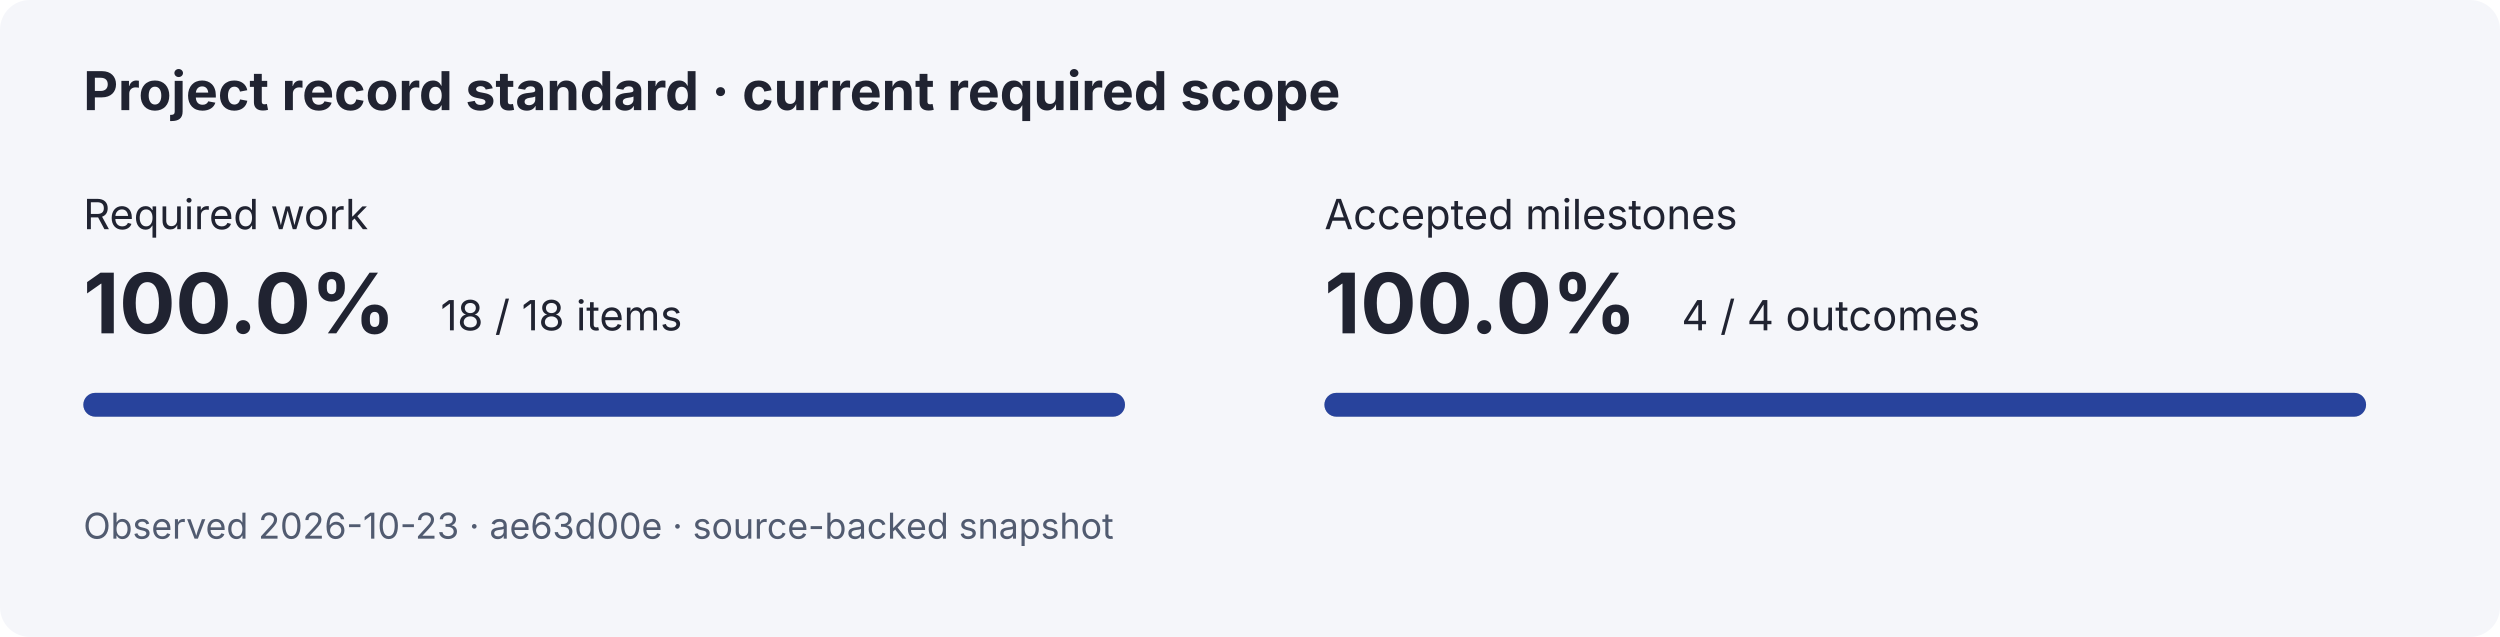
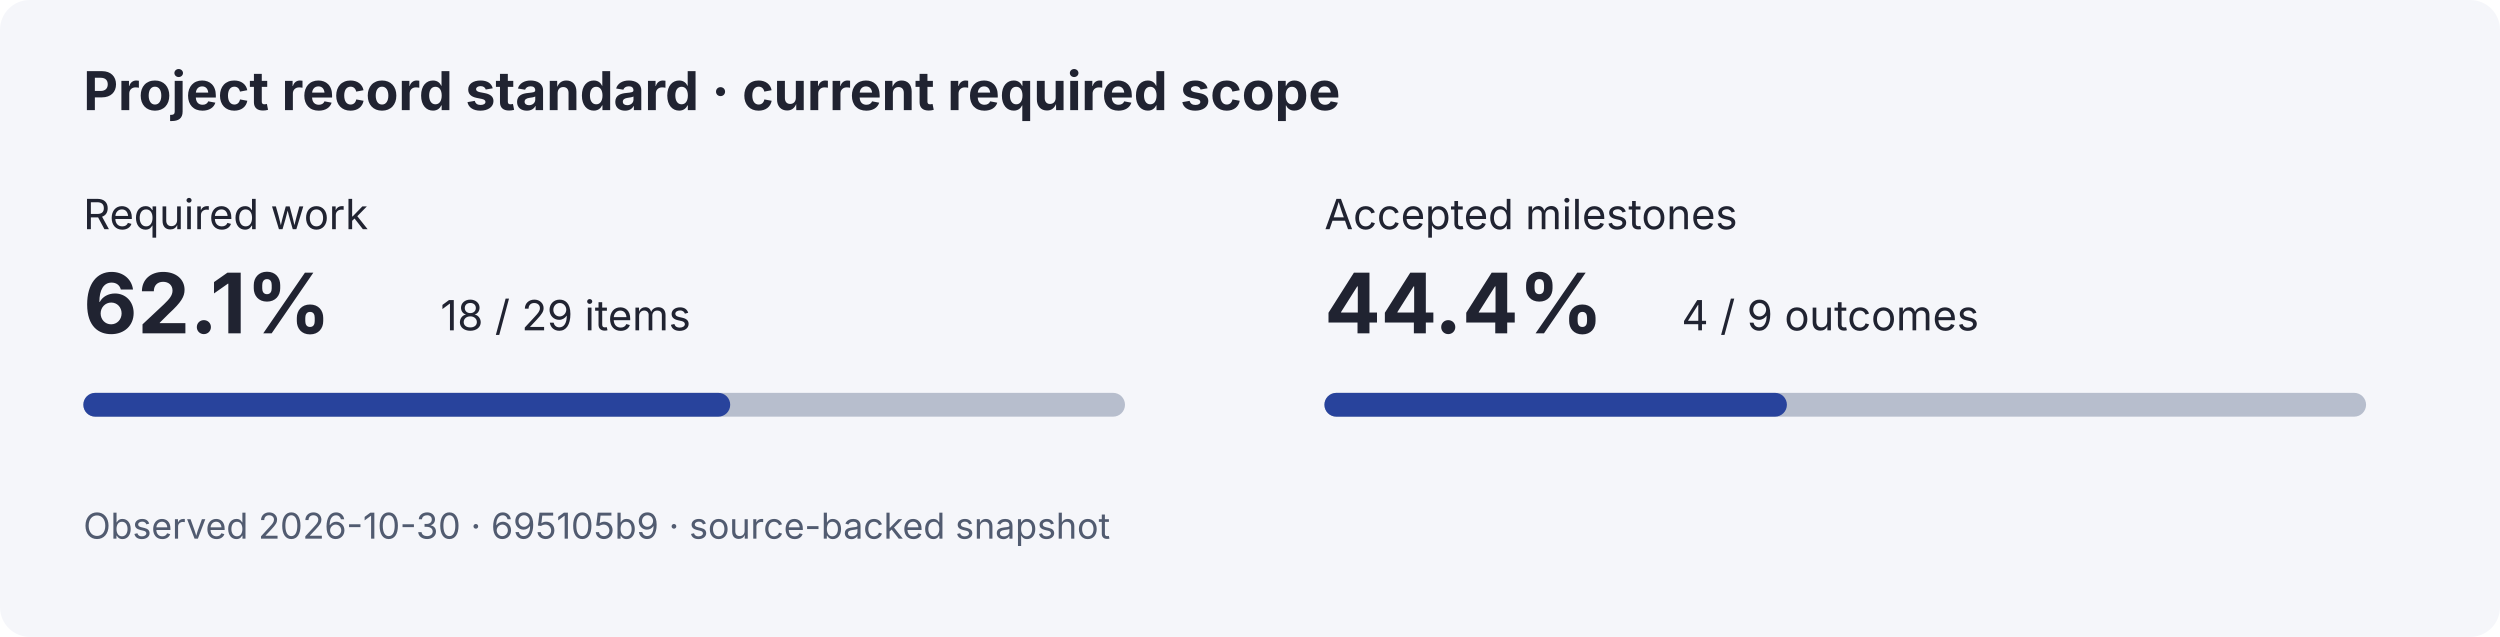
<svg xmlns="http://www.w3.org/2000/svg" role="img" aria-labelledby="title desc" viewBox="0 0 840 214">
  <rect width="840" height="214" rx="10" fill="#F5F6FA" />
  <g font-family="system-ui, -apple-system, sans-serif" fill="#202331">
    <text x="28" y="37" font-size="18" font-weight="700">Project record standard · current required scope</text>
    <text x="28" y="77" font-size="14">Required work</text>
-     <text x="28" y="112" font-size="28" font-weight="700">100.0%</text>
-     <text x="148" y="111" font-size="14">18 / 18 items</text>
+     <text x="28" y="112" font-size="28" font-weight="700">62.1%</text>
+     <text x="148" y="111" font-size="14">18 / 29 items</text>
    <rect x="28" y="132" width="350" height="8" rx="4" fill="#B7BECD" />
-     <rect x="28" y="132" width="350.00" height="8" rx="4" fill="#28439C" />
+     <rect x="28" y="132" width="217.35" height="8" rx="4" fill="#28439C" />
    <text x="445" y="77" font-size="14">Accepted milestones</text>
-     <text x="445" y="112" font-size="28" font-weight="700">100.0%</text>
-     <text x="565" y="111" font-size="14">4 / 4 outcomes</text>
+     <text x="445" y="112" font-size="28" font-weight="700">44.4%</text>
+     <text x="565" y="111" font-size="14">4 / 9 outcomes</text>
    <rect x="445" y="132" width="350" height="8" rx="4" fill="#B7BECD" />
-     <rect x="445" y="132" width="350.00" height="8" rx="4" fill="#28439C" />
-     <text x="28" y="181" font-size="12" fill="#515B70">Observed 2026-10-23 · ae63d00e · source-backed snapshot</text>
+     <rect x="445" y="132" width="155.40" height="8" rx="4" fill="#28439C" />
+     <text x="28" y="181" font-size="12" fill="#515B70">Observed 2026-10-30 · 695105b9 · source-backed snapshot</text>
  </g>
</svg>
